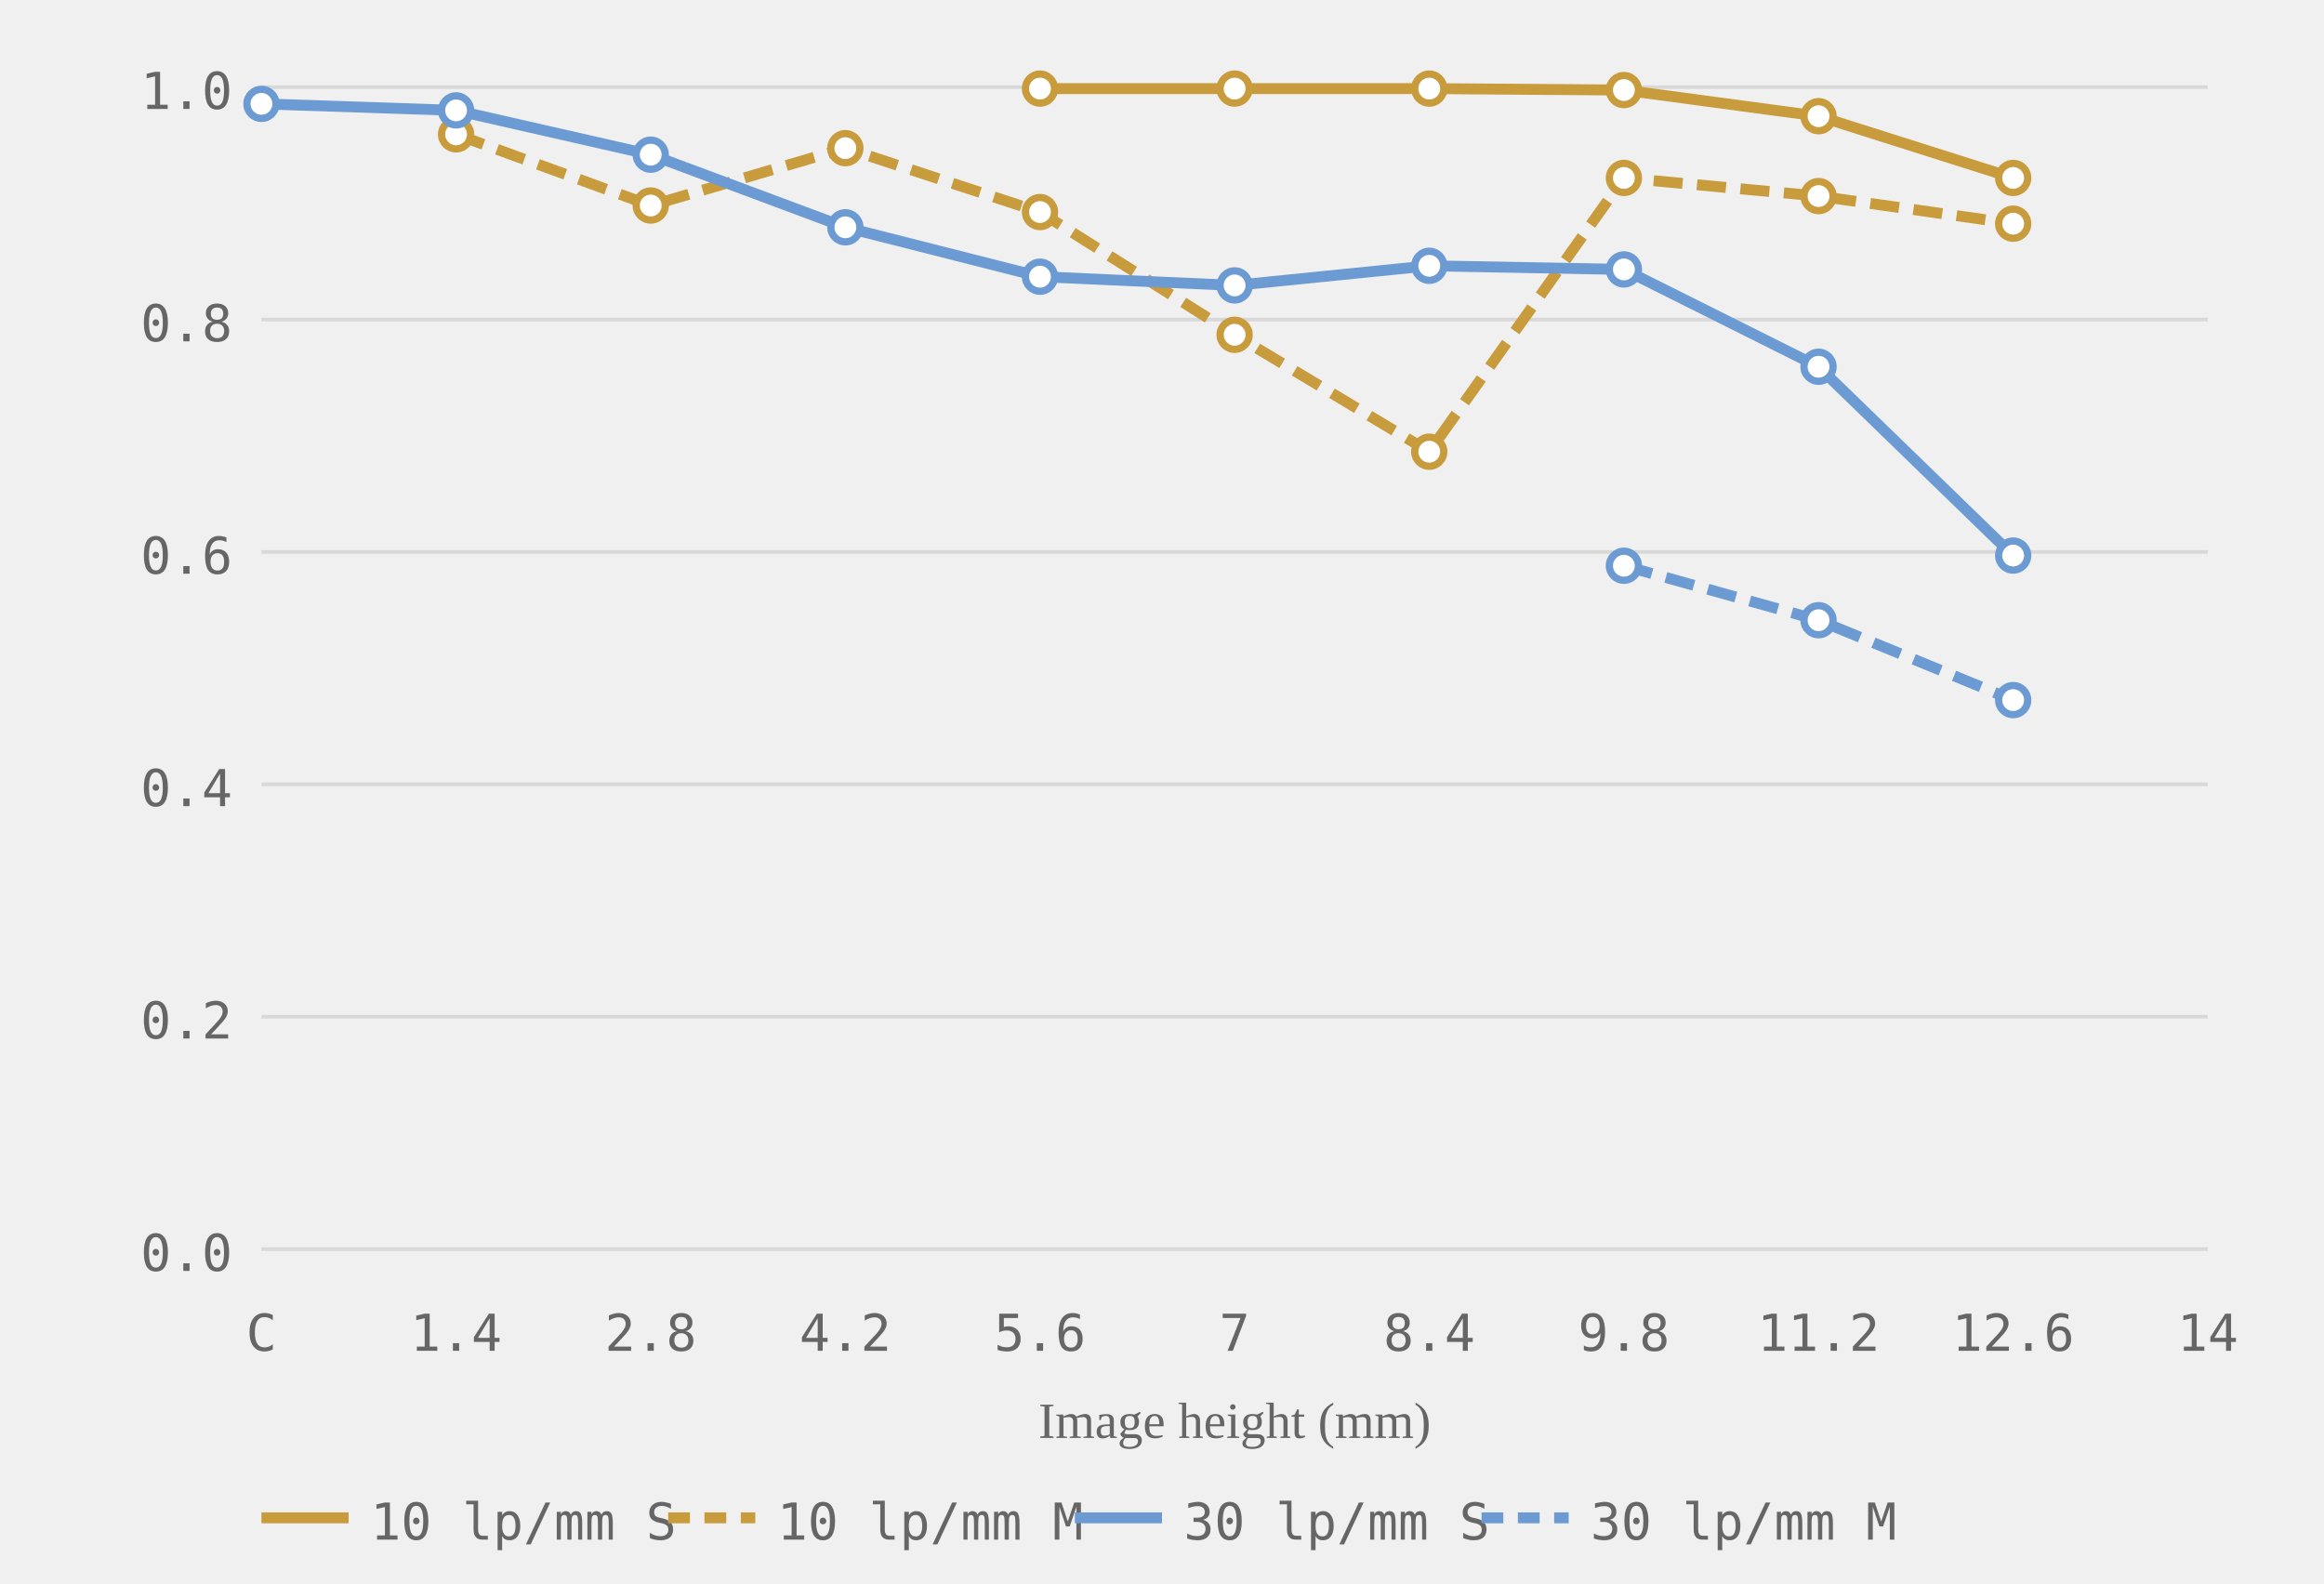
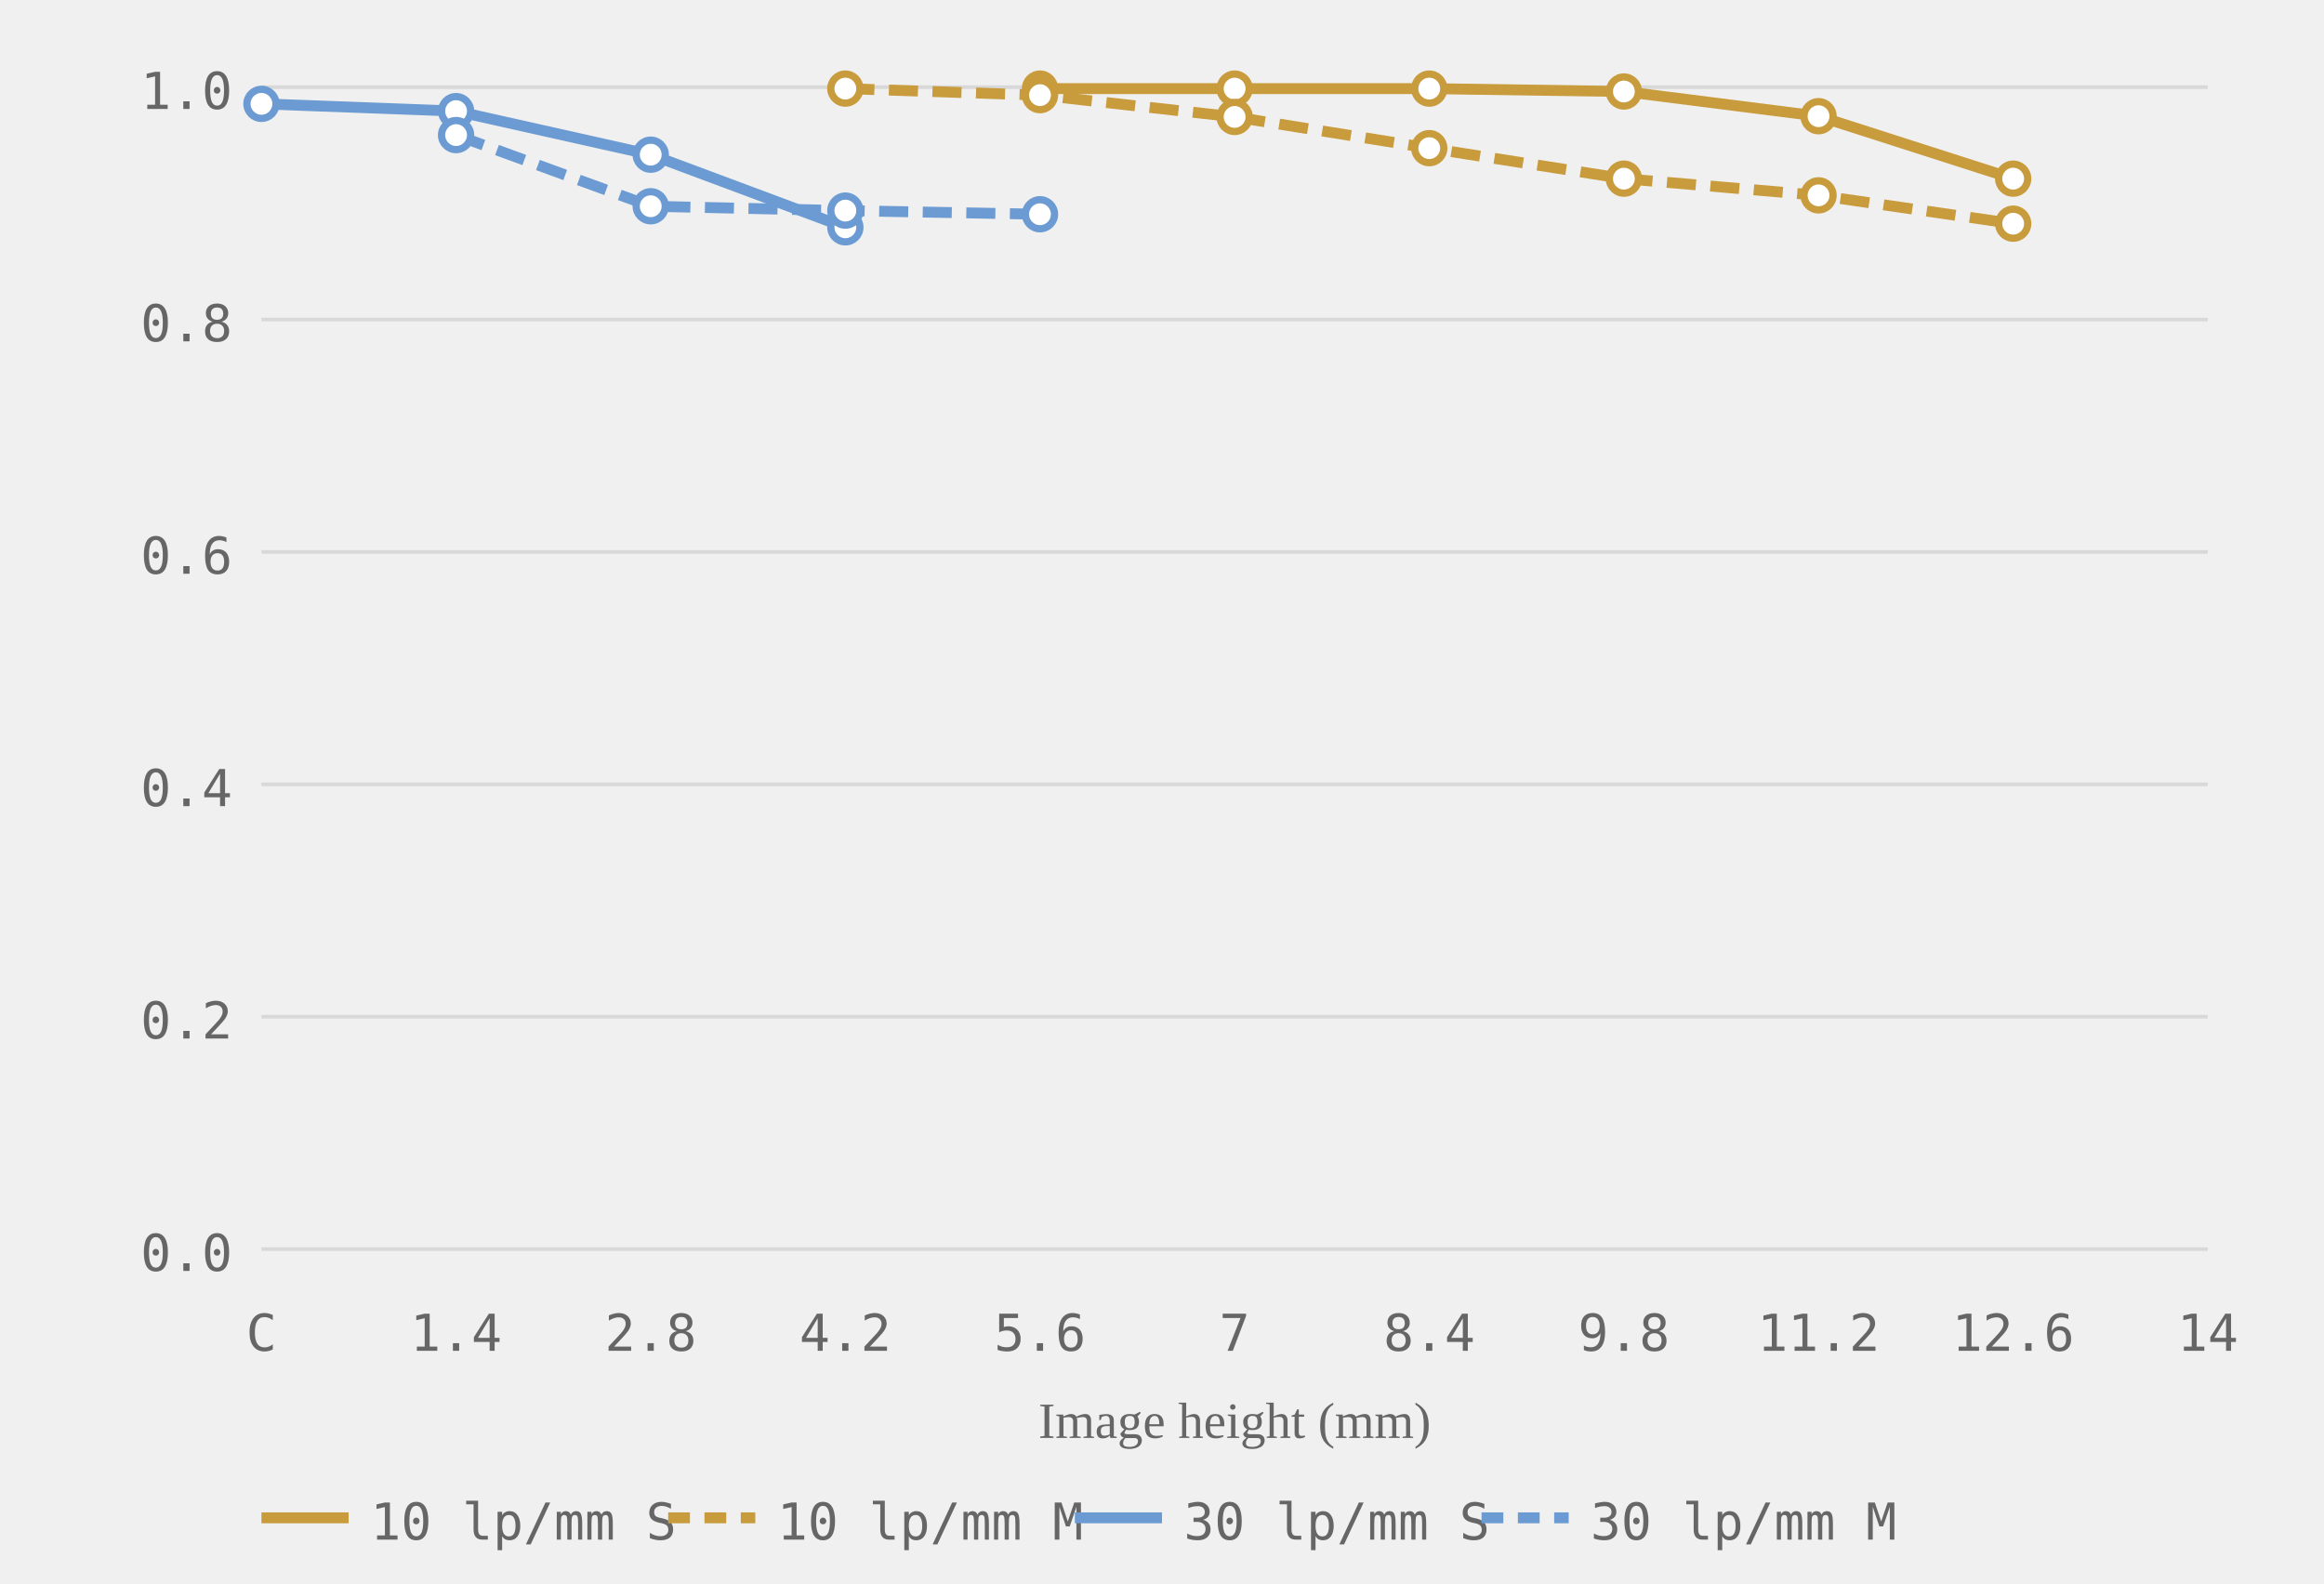
<svg xmlns="http://www.w3.org/2000/svg" viewBox="0 0 320 218" role="img" aria-label="MTF chart, generated from readings">
  <style>.grid-line { stroke: #d8d8d8; stroke-width: 0.5; }.axis-label { font-size: 7px; fill: #666666; font-family: ui-monospace, monospace; }.axis-y { text-anchor: end; }.axis-x { text-anchor: middle; }.axis-title { font-size: 7px; fill: #666666; text-anchor: middle; }.curve { fill: none; stroke-width: 1.5; }.curve-10 { stroke: #c89b3c; }.curve-30 { stroke: #6b9bd2; }.curve-m { stroke-dasharray: 4 2; }.dot { fill: white; stroke-width: 1; }.dot-10 { stroke: #c89b3c; }.dot-30 { stroke: #6b9bd2; }.legend-text { font-size: 7px; fill: #666666; font-family: ui-monospace, monospace; }</style>
  <line class="grid-line" x1="36" y1="172.0" x2="304" y2="172.0" />
  <line class="grid-line" x1="36" y1="140.0" x2="304" y2="140.0" />
  <line class="grid-line" x1="36" y1="108.0" x2="304" y2="108.0" />
  <line class="grid-line" x1="36" y1="76.0" x2="304" y2="76.0" />
  <line class="grid-line" x1="36" y1="44.0" x2="304" y2="44.0" />
  <line class="grid-line" x1="36" y1="12.0" x2="304" y2="12.0" />
  <text class="axis-label axis-y" x="32" y="175.0">0.0</text>
  <text class="axis-label axis-y" x="32" y="143.0">0.2</text>
  <text class="axis-label axis-y" x="32" y="111.0">0.4</text>
  <text class="axis-label axis-y" x="32" y="79.0">0.6</text>
  <text class="axis-label axis-y" x="32" y="47.0">0.8</text>
  <text class="axis-label axis-y" x="32" y="15.0">1.0</text>
  <text class="axis-label axis-x" x="36.0" y="186">C</text>
  <text class="axis-label axis-x" x="62.8" y="186">1.4</text>
  <text class="axis-label axis-x" x="89.6" y="186">2.8</text>
  <text class="axis-label axis-x" x="116.4" y="186">4.2</text>
  <text class="axis-label axis-x" x="143.2" y="186">5.6</text>
  <text class="axis-label axis-x" x="170.0" y="186">7</text>
  <text class="axis-label axis-x" x="196.8" y="186">8.4</text>
  <text class="axis-label axis-x" x="223.6" y="186">9.8</text>
  <text class="axis-label axis-x" x="250.4" y="186">11.2</text>
  <text class="axis-label axis-x" x="277.2" y="186">12.6</text>
  <text class="axis-label axis-x" x="304.0" y="186">14</text>
  <text class="axis-title" x="170.0" y="198">Image height (mm)</text>
-   <polyline class="curve curve-10" points="143.2,12.2 170.0,12.2 196.8,12.2 223.6,12.4 250.4,16.0 277.2,24.5" />
-   <polyline class="curve curve-10 curve-m" points="62.8,18.5 89.6,28.3 116.4,20.4 143.2,29.2 170.0,46.1 196.8,62.2 223.6,24.5 250.4,27.0 277.2,30.8" stroke-dasharray="4 2" />
-   <polyline class="curve curve-30" points="36.0,14.3 62.8,15.2 89.6,21.3 116.4,31.3 143.2,38.1 170.0,39.3 196.8,36.6 223.6,37.1 250.4,50.5 277.2,76.5" />
-   <polyline class="curve curve-30 curve-m" points="223.6,77.9 250.4,85.4 277.2,96.4" stroke-dasharray="4 2" />
+   <polyline class="curve curve-10" points="143.2,12.2 170.0,12.2 196.8,12.2 223.6,12.6 250.4,16.0 277.2,24.6" />
+   <polyline class="curve curve-10 curve-m" points="116.4,12.2 143.2,13.1 170.0,16.1 196.8,20.4 223.6,24.6 250.4,26.9 277.2,30.8" stroke-dasharray="4 2" />
+   <polyline class="curve curve-30" points="36.0,14.3 62.8,15.3 89.6,21.3 116.4,31.3" />
+   <polyline class="curve curve-30 curve-m" points="62.8,18.6 89.6,28.4 116.4,29.0 143.2,29.5" stroke-dasharray="4 2" />
  <circle class="dot dot-10" cx="143.2" cy="12.2" r="2" />
  <circle class="dot dot-10" cx="170.0" cy="12.2" r="2" />
  <circle class="dot dot-10" cx="196.8" cy="12.2" r="2" />
-   <circle class="dot dot-10" cx="223.6" cy="12.4" r="2" />
+   <circle class="dot dot-10" cx="223.6" cy="12.6" r="2" />
  <circle class="dot dot-10" cx="250.4" cy="16.0" r="2" />
-   <circle class="dot dot-10" cx="277.2" cy="24.5" r="2" />
-   <circle class="dot dot-10" cx="62.8" cy="18.5" r="2" />
-   <circle class="dot dot-10" cx="89.6" cy="28.3" r="2" />
-   <circle class="dot dot-10" cx="116.4" cy="20.4" r="2" />
-   <circle class="dot dot-10" cx="143.2" cy="29.2" r="2" />
-   <circle class="dot dot-10" cx="170.0" cy="46.1" r="2" />
-   <circle class="dot dot-10" cx="196.8" cy="62.2" r="2" />
-   <circle class="dot dot-10" cx="223.6" cy="24.5" r="2" />
-   <circle class="dot dot-10" cx="250.4" cy="27.0" r="2" />
+   <circle class="dot dot-10" cx="277.2" cy="24.6" r="2" />
+   <circle class="dot dot-10" cx="116.4" cy="12.2" r="2" />
+   <circle class="dot dot-10" cx="143.2" cy="13.1" r="2" />
+   <circle class="dot dot-10" cx="170.0" cy="16.1" r="2" />
+   <circle class="dot dot-10" cx="196.8" cy="20.4" r="2" />
+   <circle class="dot dot-10" cx="223.6" cy="24.6" r="2" />
+   <circle class="dot dot-10" cx="250.4" cy="26.9" r="2" />
  <circle class="dot dot-10" cx="277.2" cy="30.8" r="2" />
  <circle class="dot dot-30" cx="36.0" cy="14.3" r="2" />
-   <circle class="dot dot-30" cx="62.8" cy="15.2" r="2" />
+   <circle class="dot dot-30" cx="62.8" cy="15.3" r="2" />
  <circle class="dot dot-30" cx="89.6" cy="21.3" r="2" />
  <circle class="dot dot-30" cx="116.4" cy="31.3" r="2" />
-   <circle class="dot dot-30" cx="143.2" cy="38.1" r="2" />
-   <circle class="dot dot-30" cx="170.0" cy="39.3" r="2" />
-   <circle class="dot dot-30" cx="196.8" cy="36.6" r="2" />
-   <circle class="dot dot-30" cx="223.6" cy="37.1" r="2" />
-   <circle class="dot dot-30" cx="250.4" cy="50.5" r="2" />
-   <circle class="dot dot-30" cx="277.2" cy="76.5" r="2" />
-   <circle class="dot dot-30" cx="223.6" cy="77.9" r="2" />
-   <circle class="dot dot-30" cx="250.4" cy="85.4" r="2" />
-   <circle class="dot dot-30" cx="277.2" cy="96.4" r="2" />
+   <circle class="dot dot-30" cx="62.8" cy="18.6" r="2" />
+   <circle class="dot dot-30" cx="89.6" cy="28.4" r="2" />
+   <circle class="dot dot-30" cx="116.4" cy="29.0" r="2" />
+   <circle class="dot dot-30" cx="143.2" cy="29.5" r="2" />
  <line x1="36" y1="209" x2="48" y2="209" stroke="#c89b3c" stroke-width="1.5" />
  <text class="legend-text" x="51" y="212">10 lp/mm S</text>
  <line x1="92" y1="209" x2="104" y2="209" stroke="#c89b3c" stroke-width="1.5" stroke-dasharray="3 2" />
  <text class="legend-text" x="107" y="212">10 lp/mm M</text>
  <line x1="148" y1="209" x2="160" y2="209" stroke="#6b9bd2" stroke-width="1.5" />
  <text class="legend-text" x="163" y="212">30 lp/mm S</text>
  <line x1="204" y1="209" x2="216" y2="209" stroke="#6b9bd2" stroke-width="1.5" stroke-dasharray="3 2" />
  <text class="legend-text" x="219" y="212">30 lp/mm M</text>
</svg>
